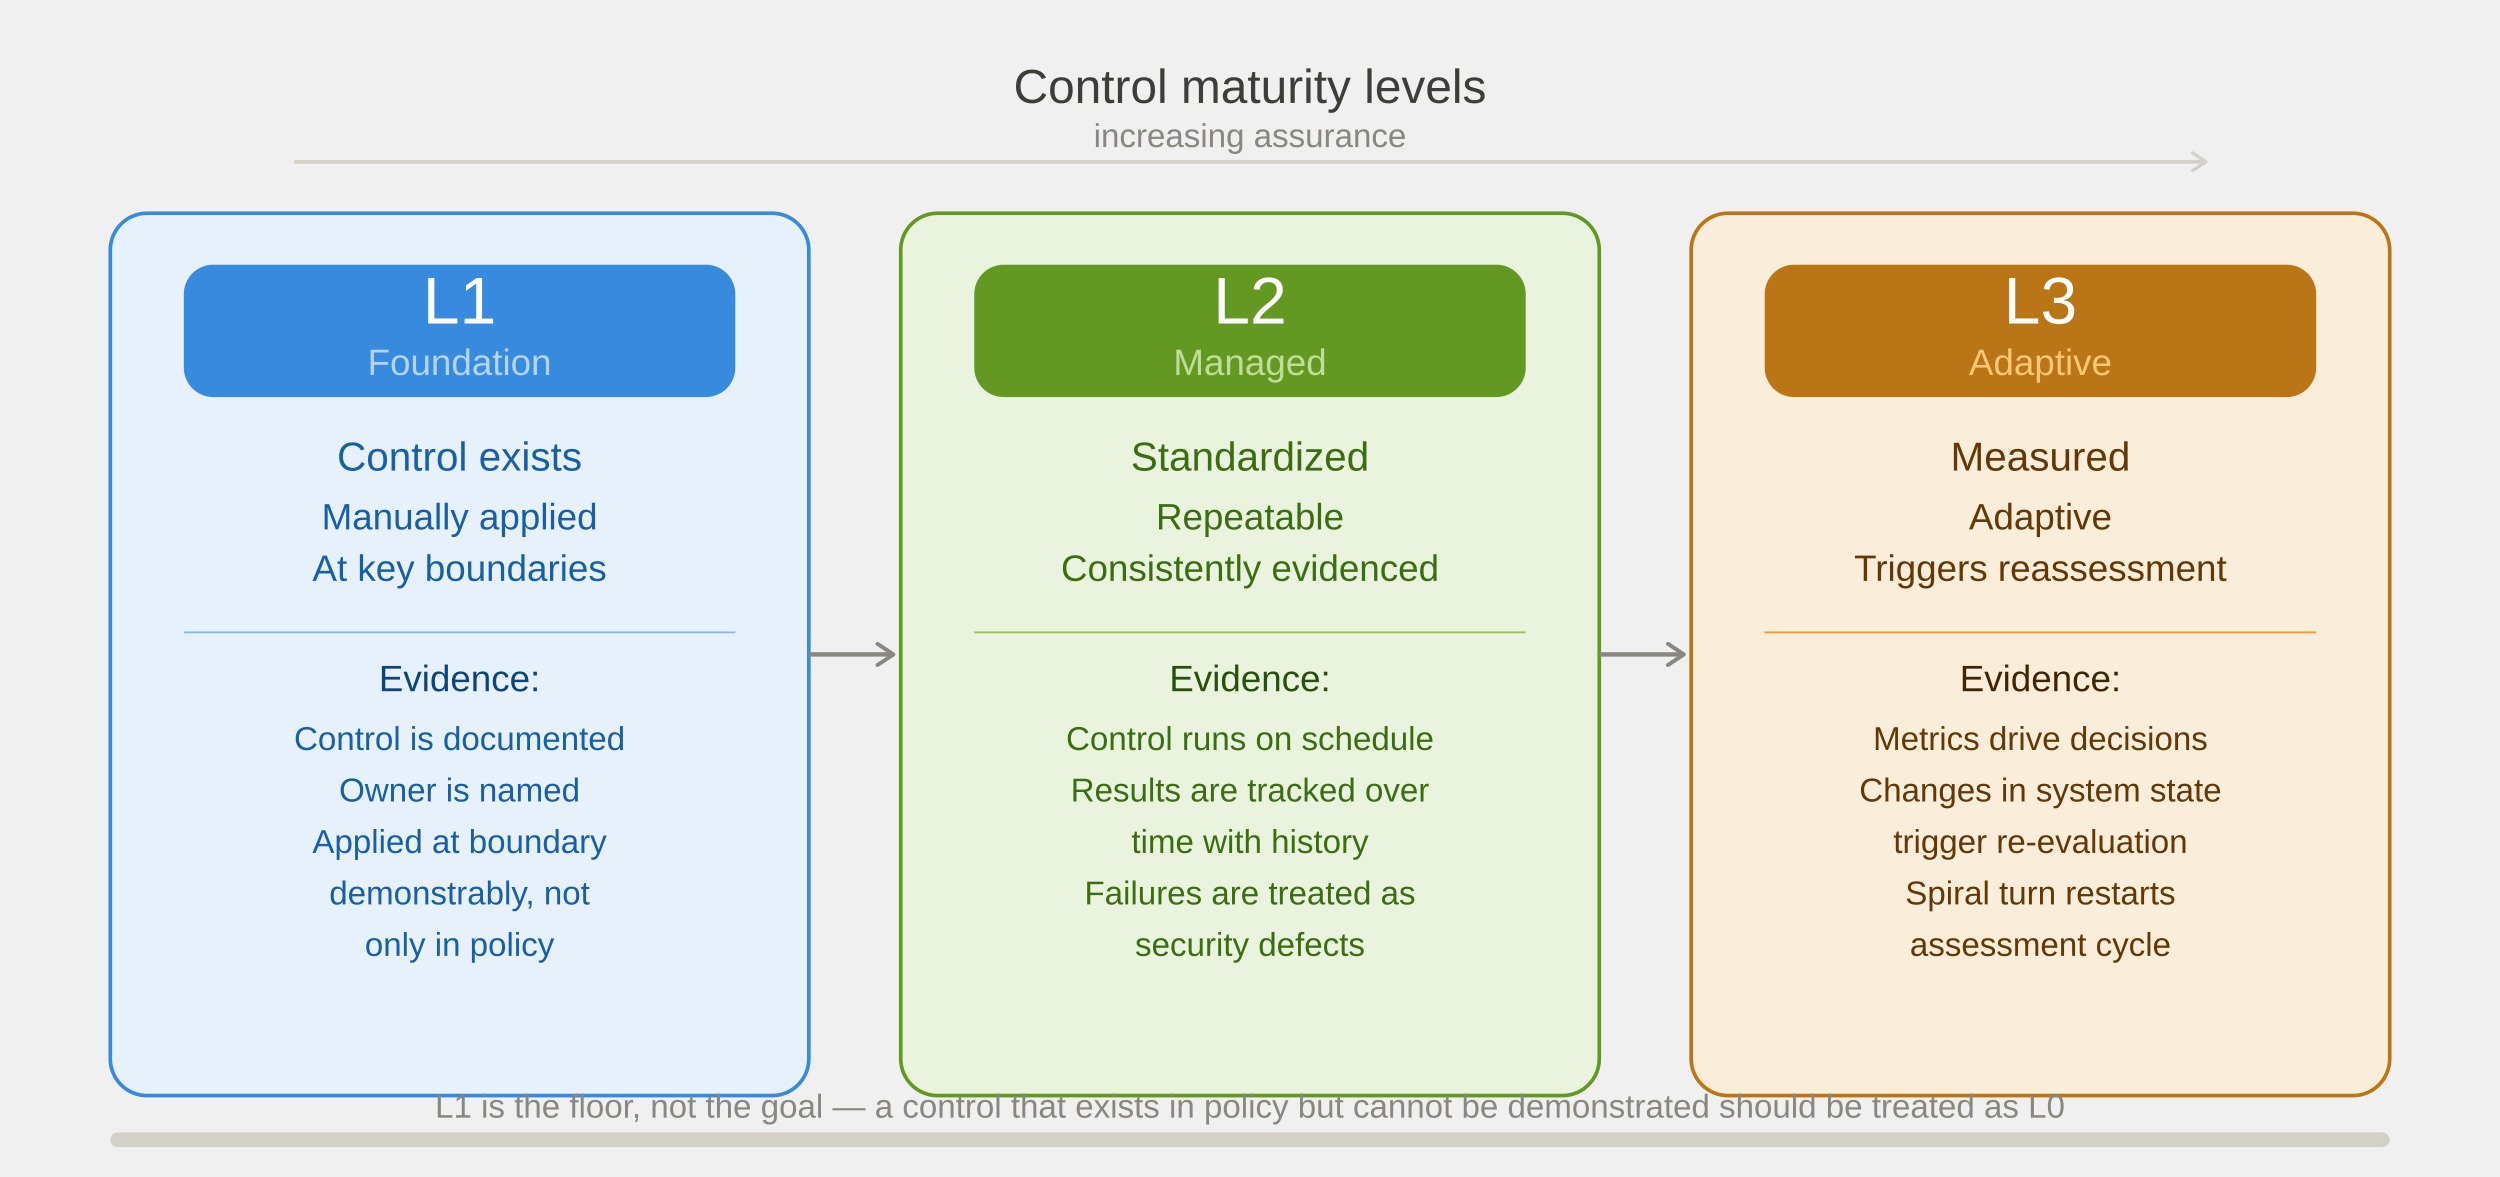
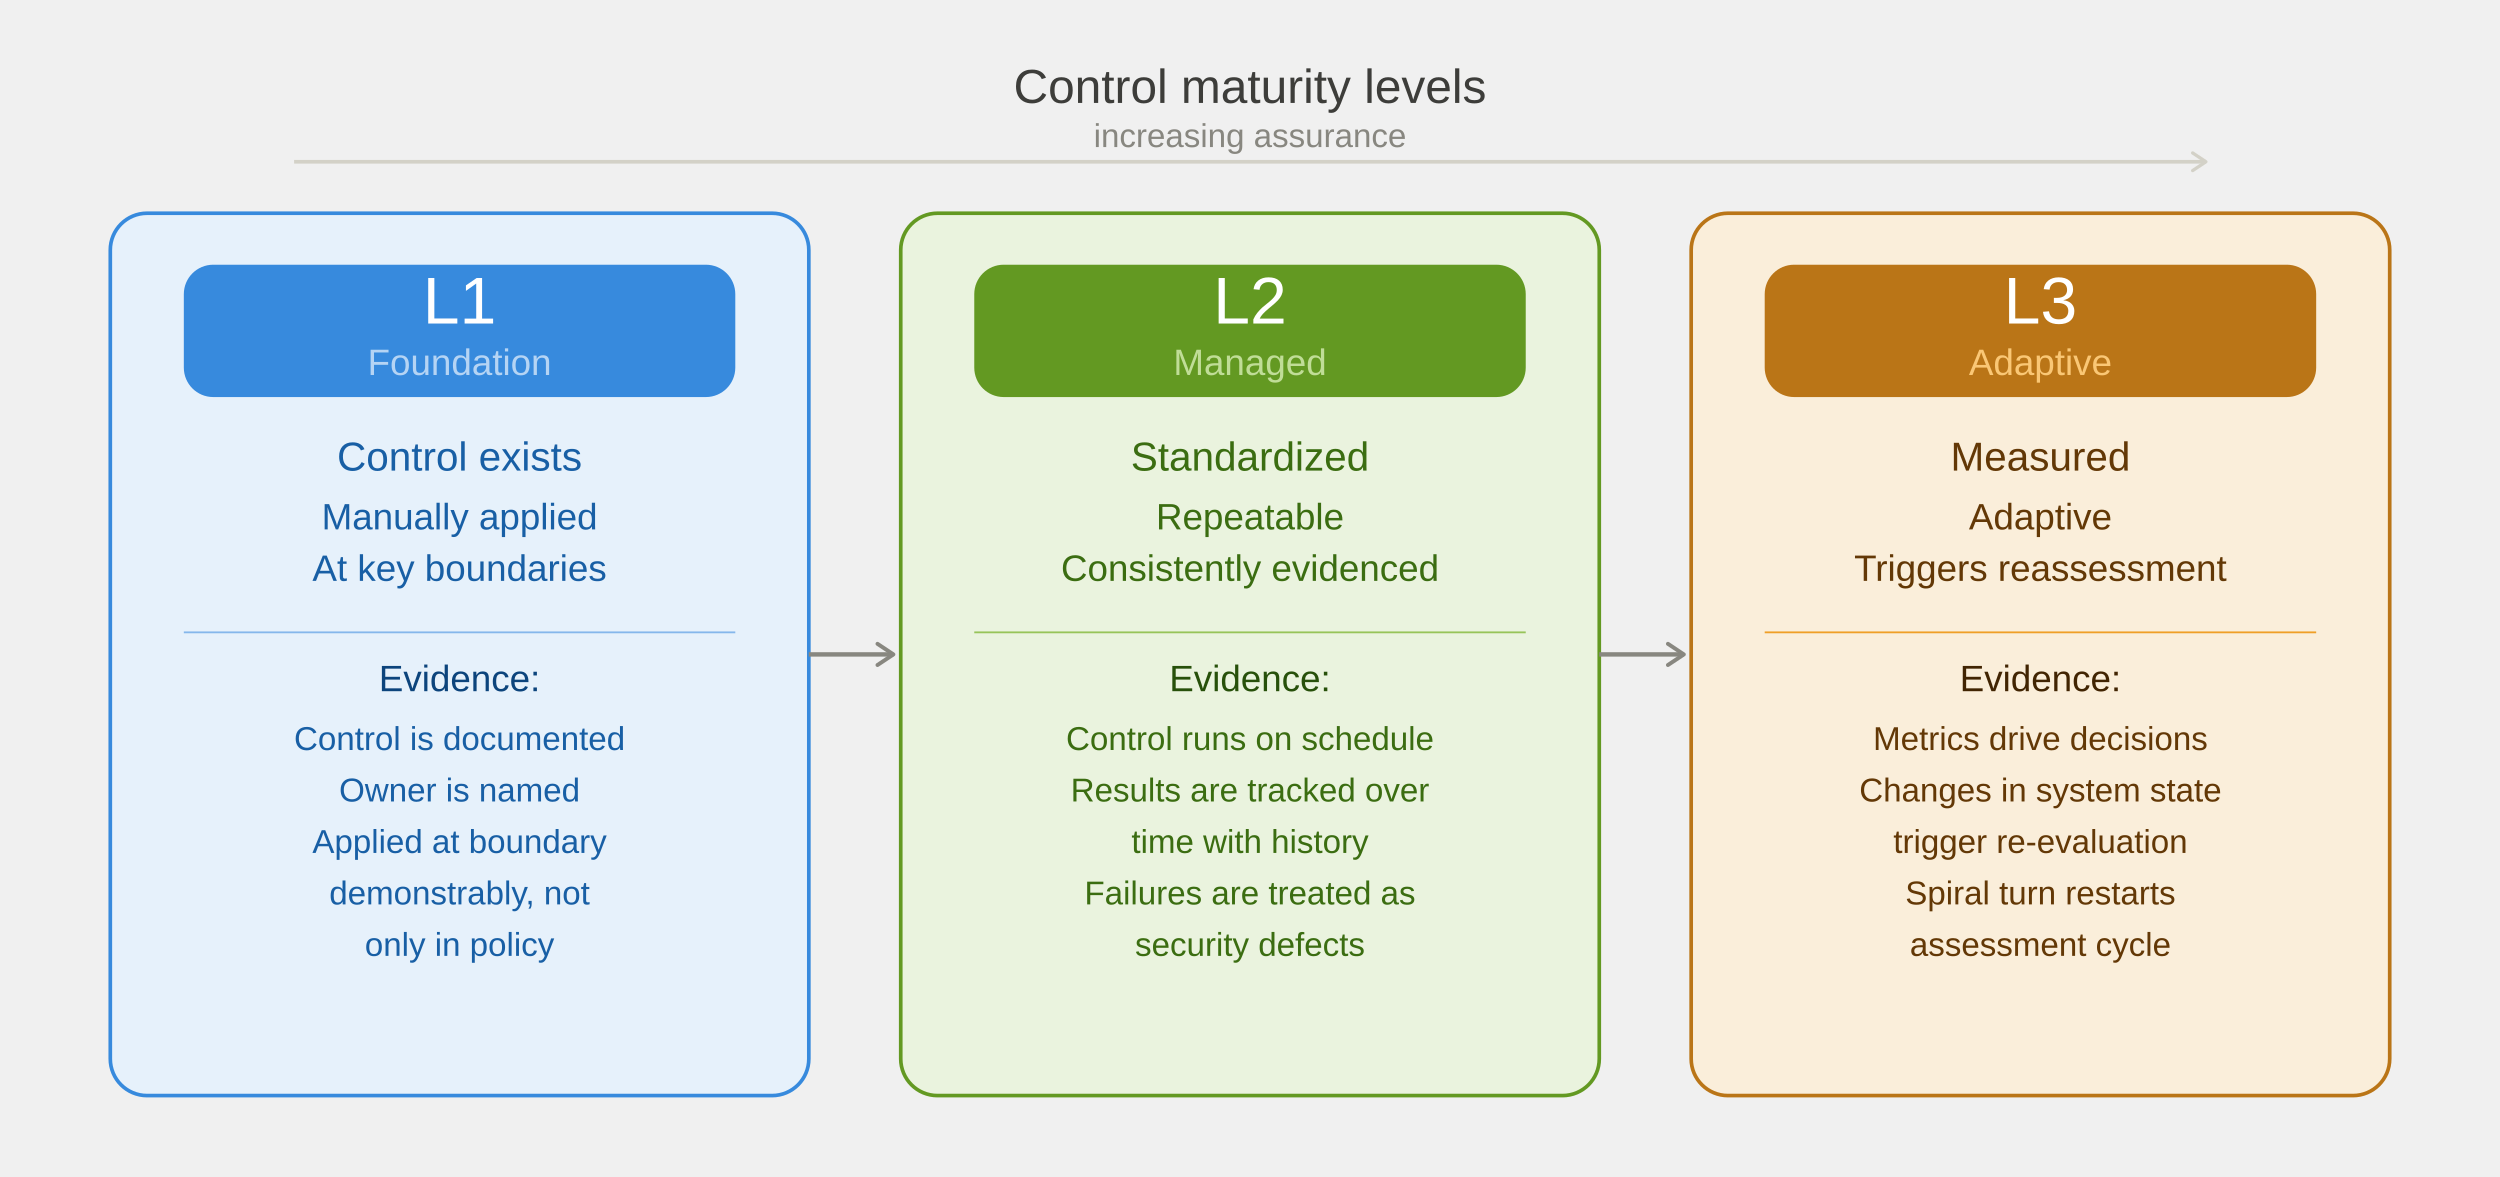
<svg xmlns="http://www.w3.org/2000/svg" width="680" height="320" viewBox="0 0 680 320" role="img">
  <defs>
    <marker id="arr" viewBox="0 0 10 10" refX="8" refY="5" markerWidth="6" markerHeight="6" orient="auto-start-reverse">
      <path d="M2 1L8 5L2 9" fill="none" stroke="context-stroke" stroke-width="1.5" stroke-linecap="round" stroke-linejoin="round" />
    </marker>
  </defs>
  <text x="340" y="28" text-anchor="middle" font-family="Arial, sans-serif" font-size="13" font-weight="500" fill="#3d3d3a">Control maturity levels</text>
  <line x1="80" y1="44" x2="600" y2="44" stroke="#d3d1c7" stroke-width="1" marker-end="url(#arr)" />
  <text x="340" y="40" text-anchor="middle" font-family="Arial, sans-serif" font-size="9" fill="#888780">increasing assurance</text>
  <rect x="30" y="58" width="190" height="240" rx="10" fill="#e6f1fb" stroke="#378add" stroke-width="1" />
  <rect x="50" y="72" width="150" height="36" rx="8" fill="#378add" stroke="none" />
  <text x="125" y="88" text-anchor="middle" font-family="Arial, sans-serif" font-size="18" font-weight="500" fill="#ffffff">L1</text>
  <text x="125" y="102" text-anchor="middle" font-family="Arial, sans-serif" font-size="10" fill="#b5d4f4">Foundation</text>
  <text x="125" y="128" text-anchor="middle" font-family="Arial, sans-serif" font-size="11" font-weight="500" fill="#185fa5">Control exists</text>
  <text x="125" y="144" text-anchor="middle" font-family="Arial, sans-serif" font-size="10" fill="#185fa5">Manually applied</text>
  <text x="125" y="158" text-anchor="middle" font-family="Arial, sans-serif" font-size="10" fill="#185fa5">At key boundaries</text>
  <line x1="50" y1="172" x2="200" y2="172" stroke="#85b7eb" stroke-width="0.5" />
  <text x="125" y="188" text-anchor="middle" font-family="Arial, sans-serif" font-size="10" font-weight="500" fill="#0c447c">Evidence:</text>
  <text x="125" y="204" text-anchor="middle" font-family="Arial, sans-serif" font-size="9" fill="#185fa5">Control is documented</text>
  <text x="125" y="218" text-anchor="middle" font-family="Arial, sans-serif" font-size="9" fill="#185fa5">Owner is named</text>
  <text x="125" y="232" text-anchor="middle" font-family="Arial, sans-serif" font-size="9" fill="#185fa5">Applied at boundary</text>
  <text x="125" y="246" text-anchor="middle" font-family="Arial, sans-serif" font-size="9" fill="#185fa5">demonstrably, not</text>
  <text x="125" y="260" text-anchor="middle" font-family="Arial, sans-serif" font-size="9" fill="#185fa5">only in policy</text>
  <rect x="245" y="58" width="190" height="240" rx="10" fill="#eaf3de" stroke="#639922" stroke-width="1" />
  <rect x="265" y="72" width="150" height="36" rx="8" fill="#639922" stroke="none" />
  <text x="340" y="88" text-anchor="middle" font-family="Arial, sans-serif" font-size="18" font-weight="500" fill="#ffffff">L2</text>
  <text x="340" y="102" text-anchor="middle" font-family="Arial, sans-serif" font-size="10" fill="#c0dd97">Managed</text>
  <text x="340" y="128" text-anchor="middle" font-family="Arial, sans-serif" font-size="11" font-weight="500" fill="#3b6d11">Standardized</text>
  <text x="340" y="144" text-anchor="middle" font-family="Arial, sans-serif" font-size="10" fill="#3b6d11">Repeatable</text>
  <text x="340" y="158" text-anchor="middle" font-family="Arial, sans-serif" font-size="10" fill="#3b6d11">Consistently evidenced</text>
  <line x1="265" y1="172" x2="415" y2="172" stroke="#97c459" stroke-width="0.5" />
  <text x="340" y="188" text-anchor="middle" font-family="Arial, sans-serif" font-size="10" font-weight="500" fill="#27500a">Evidence:</text>
  <text x="340" y="204" text-anchor="middle" font-family="Arial, sans-serif" font-size="9" fill="#3b6d11">Control runs on schedule</text>
  <text x="340" y="218" text-anchor="middle" font-family="Arial, sans-serif" font-size="9" fill="#3b6d11">Results are tracked over</text>
  <text x="340" y="232" text-anchor="middle" font-family="Arial, sans-serif" font-size="9" fill="#3b6d11">time with history</text>
  <text x="340" y="246" text-anchor="middle" font-family="Arial, sans-serif" font-size="9" fill="#3b6d11">Failures are treated as</text>
  <text x="340" y="260" text-anchor="middle" font-family="Arial, sans-serif" font-size="9" fill="#3b6d11">security defects</text>
  <rect x="460" y="58" width="190" height="240" rx="10" fill="#faeeda" stroke="#ba7517" stroke-width="1" />
  <rect x="480" y="72" width="150" height="36" rx="8" fill="#ba7517" stroke="none" />
  <text x="555" y="88" text-anchor="middle" font-family="Arial, sans-serif" font-size="18" font-weight="500" fill="#ffffff">L3</text>
  <text x="555" y="102" text-anchor="middle" font-family="Arial, sans-serif" font-size="10" fill="#fac775">Adaptive</text>
  <text x="555" y="128" text-anchor="middle" font-family="Arial, sans-serif" font-size="11" font-weight="500" fill="#633806">Measured</text>
  <text x="555" y="144" text-anchor="middle" font-family="Arial, sans-serif" font-size="10" fill="#633806">Adaptive</text>
  <text x="555" y="158" text-anchor="middle" font-family="Arial, sans-serif" font-size="10" fill="#633806">Triggers reassessment</text>
  <line x1="480" y1="172" x2="630" y2="172" stroke="#ef9f27" stroke-width="0.5" />
  <text x="555" y="188" text-anchor="middle" font-family="Arial, sans-serif" font-size="10" font-weight="500" fill="#412402">Evidence:</text>
  <text x="555" y="204" text-anchor="middle" font-family="Arial, sans-serif" font-size="9" fill="#633806">Metrics drive decisions</text>
  <text x="555" y="218" text-anchor="middle" font-family="Arial, sans-serif" font-size="9" fill="#633806">Changes in system state</text>
  <text x="555" y="232" text-anchor="middle" font-family="Arial, sans-serif" font-size="9" fill="#633806">trigger re-evaluation</text>
  <text x="555" y="246" text-anchor="middle" font-family="Arial, sans-serif" font-size="9" fill="#633806">Spiral turn restarts</text>
  <text x="555" y="260" text-anchor="middle" font-family="Arial, sans-serif" font-size="9" fill="#633806">assessment cycle</text>
  <line x1="220" y1="178" x2="243" y2="178" stroke="#888780" stroke-width="1.2" marker-end="url(#arr)" />
  <line x1="435" y1="178" x2="458" y2="178" stroke="#888780" stroke-width="1.2" marker-end="url(#arr)" />
-   <rect x="30" y="308" width="620" height="4" rx="2" fill="#d3d1c7" />
-   <text x="340" y="304" text-anchor="middle" font-family="Arial, sans-serif" font-size="9" fill="#888780">L1 is the floor, not the goal — a control that exists in policy but cannot be demonstrated should be treated as L0</text>
</svg>
